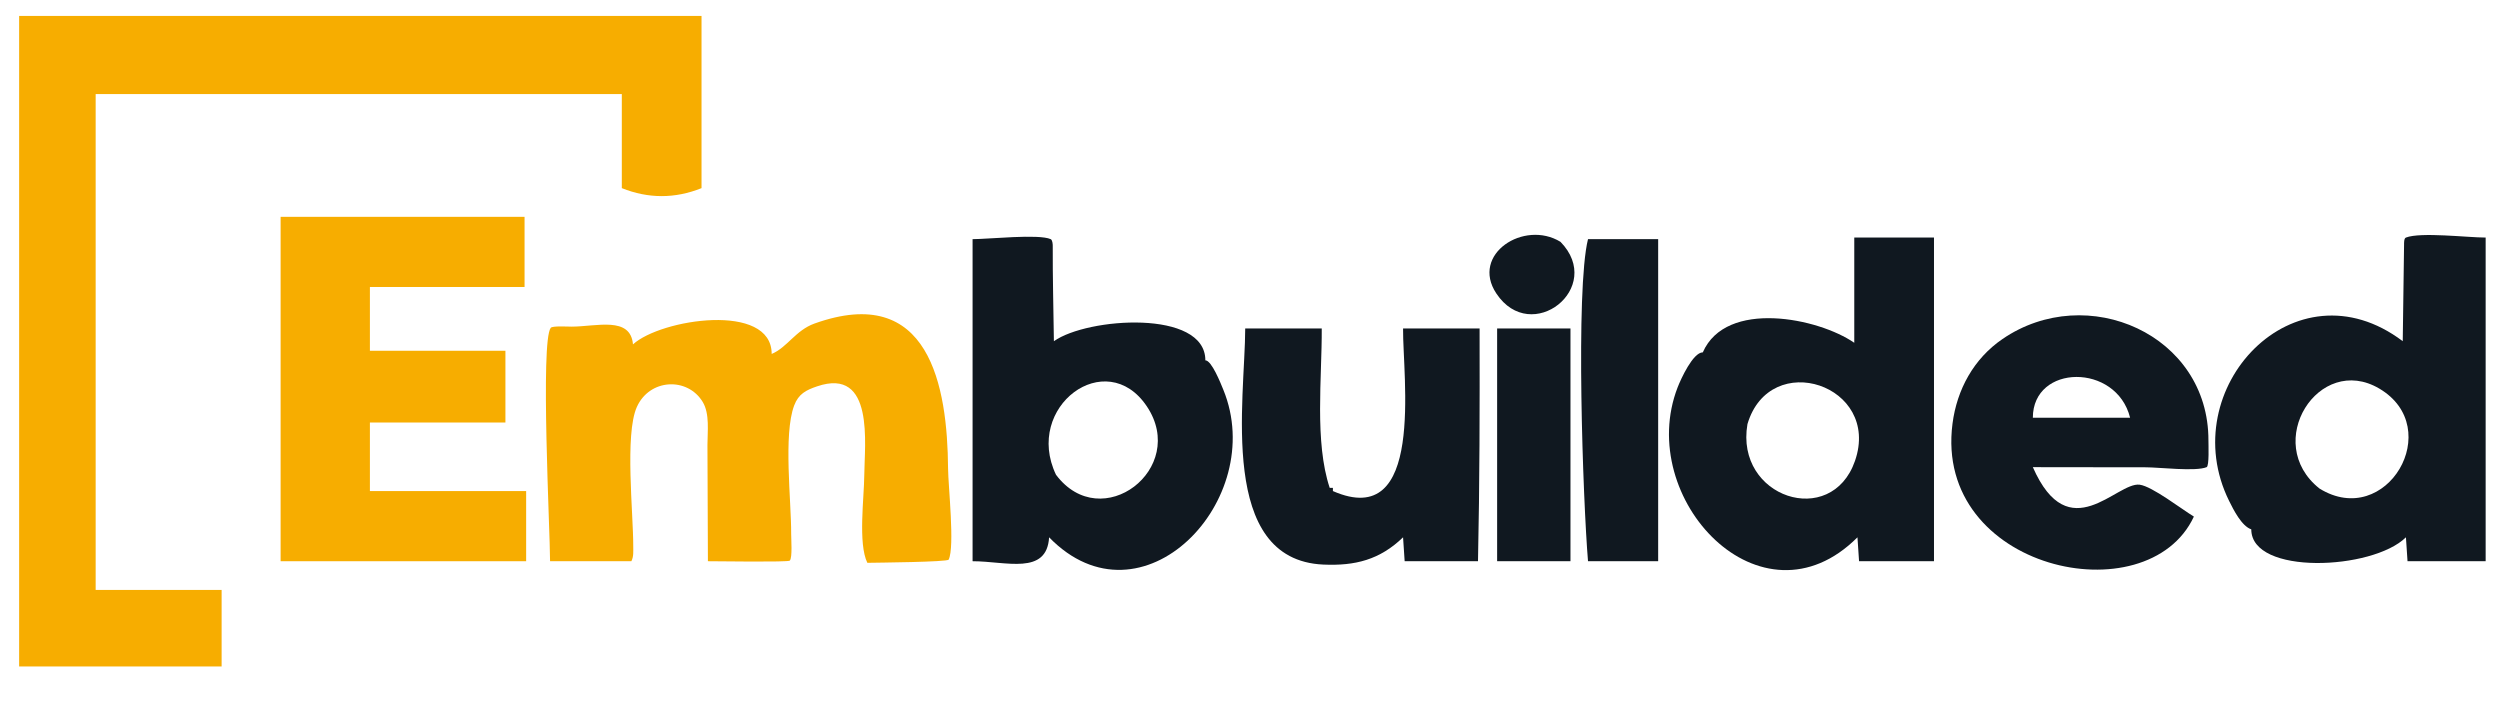
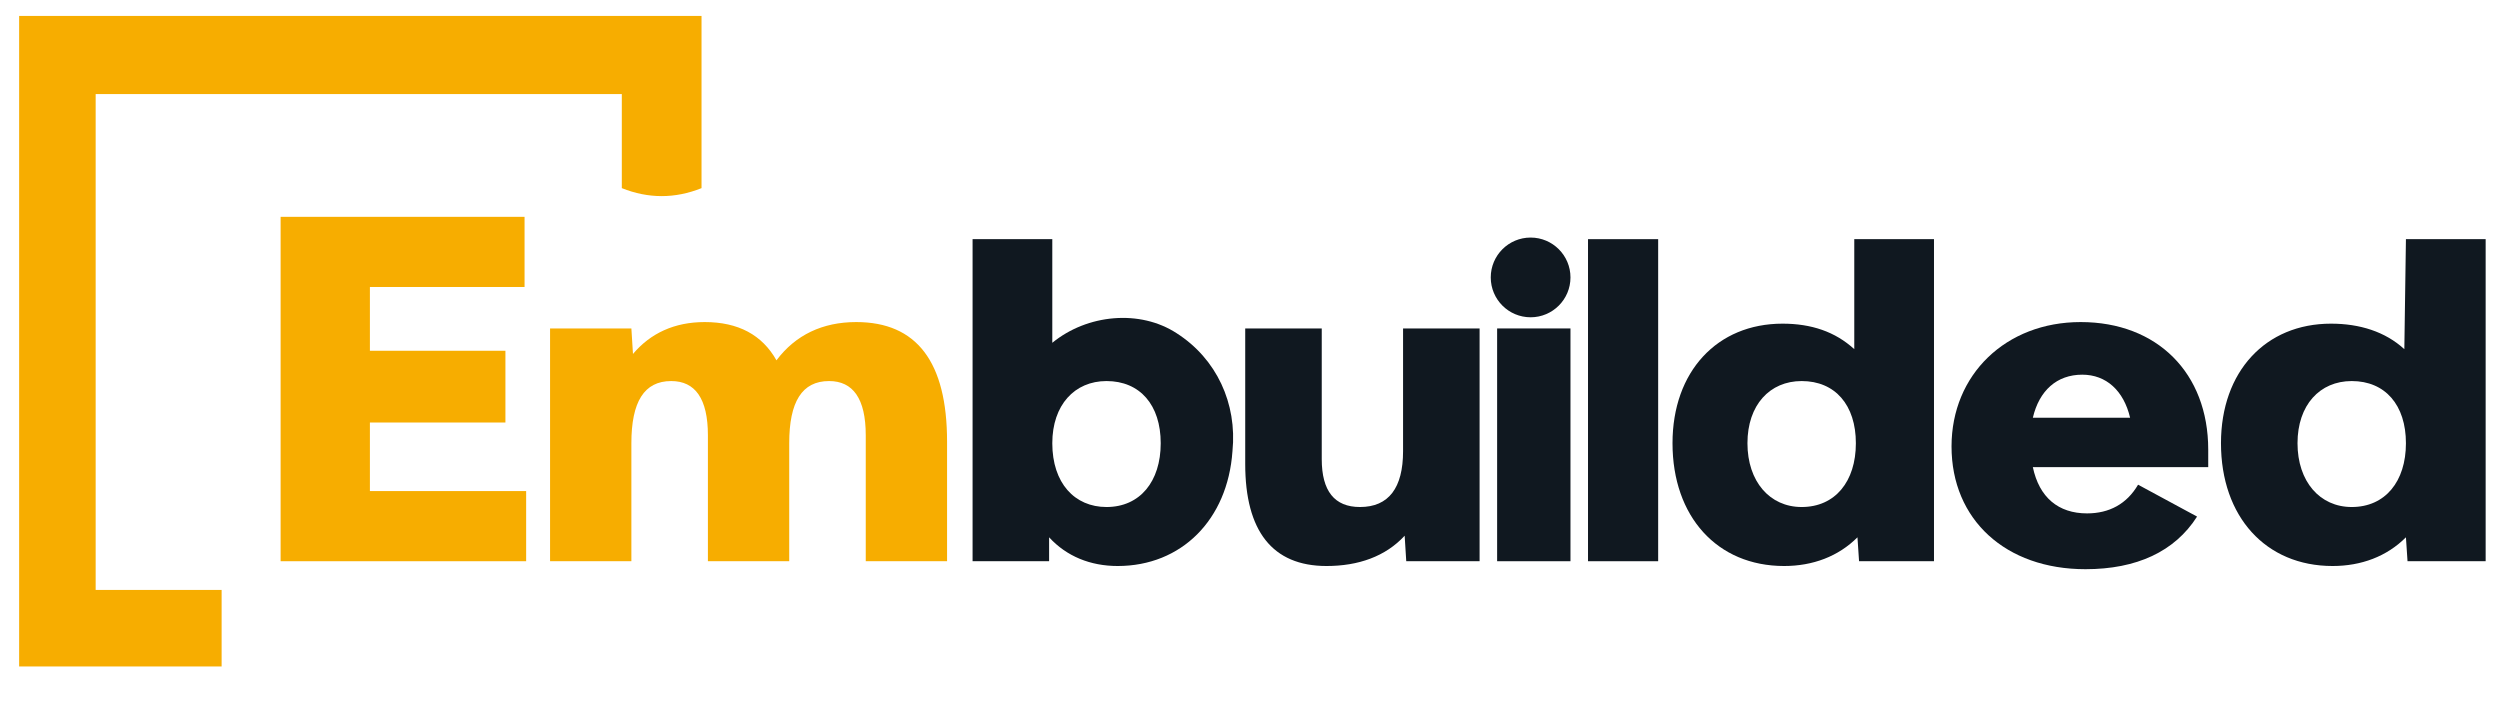
<svg xmlns="http://www.w3.org/2000/svg" width="1568" height="440" viewBox="0 0 1568 440">
  <g fill="#101820">
-     <path d="M978.75,151.69c28.02,28.79-18.35,65.36-40.25,32.37c-16.34-24.61,17.42-46.38,40.25-32.37Z" />
-     <path d="M1165,337c-60.27,60.27-139.84-24.27-112.78-94.08c2.05-5.29,9.65-21.92,15.78-21.92c14.61-33.45,72.54-21.55,95-6c0-22,0-44,0-66c16.67,0,33.33,0,50,0c0,67.67,0,135.33,0,203c-15.67,0-31.33,0-47,0c-.33-5-.67-10-1-15Zm-69-71c-7.93,46.09,52.61,65.85,67.45,23.07c16.5-47.59-53.35-70.71-67.45-23.07Z" />
-     <path d="M1509,337c-21.04,20.68-97,23.96-97-5c-6.02-2.01-11.14-12.23-13.92-17.86C1363.27,243.77,1439.34,162.88,1507,214c.26-20.19,.55-40.39,.83-60.58c.01-.99-.11-3.92,1.17-4.42c9.19-3.59,38.78,0,50,0c0,67.67,0,135.33,0,203c-16.33,0-32.67,0-49,0c-.33-5-.67-10-1-15Zm-54.21-30.58c42.02,25.95,79.38-37.97,37.54-62.69c-37.93-22.42-73.74,33.98-37.54,62.69Z" />
-     <path d="M658,337c-1.46,24.04-27.03,15-48,15c0-67.33,0-134.67,0-202c9.88,0,41.51-3.41,49,0c1.08,.49,1.29,3.14,1.28,4.12c-.08,19.95,.46,39.93,.72,59.88c20.94-14.9,95-20.1,95,12c3.92,0,9.62,14.39,11.27,18.44C795.58,313.64,715.97,396.59,658,337Zm4.31-39.25c28.53,38.04,83.14-3.84,57-42.87c-25.54-38.15-77.34,.24-57,42.87Z" />
-     <path d="M1040,352c-14.67,0-29.33,0-44,0c-3.15-37.81-7.9-170.4,0-202c14.67,0,29.33,0,44,0c0,67.33,0,134.67,0,202Z" />
-     <path d="M1275,293c22.67,51.59,52.59,9.12,67,11c7.87,1.03,26.42,15.42,34,20c-29.08,62.5-163.26,33.58-151.39-58.29c2.76-21.41,13.34-40.76,31.35-53.08c53-36.28,129.37-2.81,129.17,63.65c-.01,2.5,.57,16.01-1.13,16.72c-6.89,2.87-29.63,.1-38.03,.09c-23.66-.03-47.31-.05-70.97-.09Zm61-31c-8.61-34.45-61-33.75-61,0c20.33,0,40.67,0,61,0Z" />
-     <path d="M880,337c-14.6,14.11-30.06,17.99-50.02,17.1C763.64,351.13,780.93,250.53,781,206c16,0,32,0,48,0c.18,30.72-4.63,71.12,5,100c.66,0,1.32,0,2,0c0,.66,0,1.32,0,2c57.96,25.36,43.74-71.37,44-102c16,0,32,0,48,0c.1,48.68,.05,97.33-1,146c-15.33,0-30.67,0-46,0c-.33-5-.67-10-1-15Z" />
-     <path d="M939,352c0-48.67,0-97.33,0-146c15.33,0,30.67,0,46,0c0,48.67,0,97.33,0,146c-15.33,0-30.67,0-46,0Z" />
+     <circle cx="960" cy="174" r="25" />
+     <path d="M610 150h50v65c22-18 55-21 78-6 25 16 38 44 35 74-3 43-32 72-72 72-17 0-32-6-43-18v15h-48V150Zm50 128c0 25 14 40 34 40 21 0 34-16 34-40s-13-39-34-39c-20 0-34 15-34 39Z" />
+     <path d="M781 206h48v82c0 20 8 30 24 30 18 0 27-12 27-35v-77h48v146h-46l-1-16c-12 13-29 19-49 19-34 0-51-22-51-64V206Z" />
+     <path d="M939 206h46v146h-46V206Z" />
+     <path d="M996 150h44v202h-44V150Z" />
+     <path d="M1163 150h50v202h-47l-1-15c-12 12-28 18-46 18-42 0-70-31-70-77 0-45 28-75 69-75 18 0 33 5 45 16v-69Zm-67 128c0 24 14 40 34 40 21 0 34-16 34-40s-13-39-34-39c-20 0-34 15-34 39Z" />
+     <path d="M1305 202c48 0 80 32 80 80v11h-110c4 19 16 29 34 29 14 0 25-6 32-18l37 20c-14 22-38 33-70 33-50 0-84-31-84-77 0-45 34-78 81-78Zm-30 60h61c-4-17-15-27-30-27-16 0-27 10-31 27Z" />
+     <path d="M1509 150h50v202h-49l-1-15c-12 12-28 18-46 18-42 0-70-31-70-77 0-45 28-75 69-75 18 0 34 5 46 16l1-69Zm-68 128c0 24 14 40 34 40 21 0 34-16 34-40s-13-39-34-39c-20 0-34 15-34 39Z" />
  </g>
  <g fill="#F7AD00">
    <path d="M12 10H440v108q-25 10-50 0V59H60v311h79v48H12Z" />
    <path d="M176 136h153v44h-97v40h85v45h-85v43h98v44H176Z" />
-     <path d="M397,216c17.52-16,87-26.64,87,6c9.84-4.18,15.02-14.83,26.8-19.06c72.17-25.9,83.45,39.26,83.83,90.99c.08,10.94,4.31,49.04,.37,57.07c-.74,1.5-44.51,1.89-51,2c-5.91-12.03-2.02-40.89-1.93-54.8c.11-19.15,6.68-68.24-29.63-55.87c-6.84,2.32-11.59,4.7-14.33,11.97c-6.89,18.27-1.78,59.87-1.89,80.53c-.01,3.28,.86,14.84-.85,16.79c-.93,1.06-45.94,.4-51.37,.38c-.03-24.29-.25-48.59-.29-72.88c-.01-8.3,1.55-19.59-2.98-27.04c-9.57-15.75-33.36-14.63-41.32,3.23c-7.65,17.15-2.18,66.75-2.24,87.22c-.01,3.32,.34,6.44-1.17,9.47c-17,0-34,0-51,0c-.02-19.14-6.14-137.72,.42-146.38c1.01-1.34,10.78-.75,13.05-.75c15.55-.02,37.01-6.74,38.53,11.13Z" />
+     <path d="M345 206h51l1 16c11-13 26-20 45-20 21 0 36 8 45 24 12-16 29-24 50-24 38 0 57 25 57 75v75h-51v-79c0-23-8-34-23-34-17 0-25 13-25 39v74h-51v-79c0-23-8-34-23-34-17 0-25 13-25 39v74h-51V206Z" />
  </g>
</svg>
